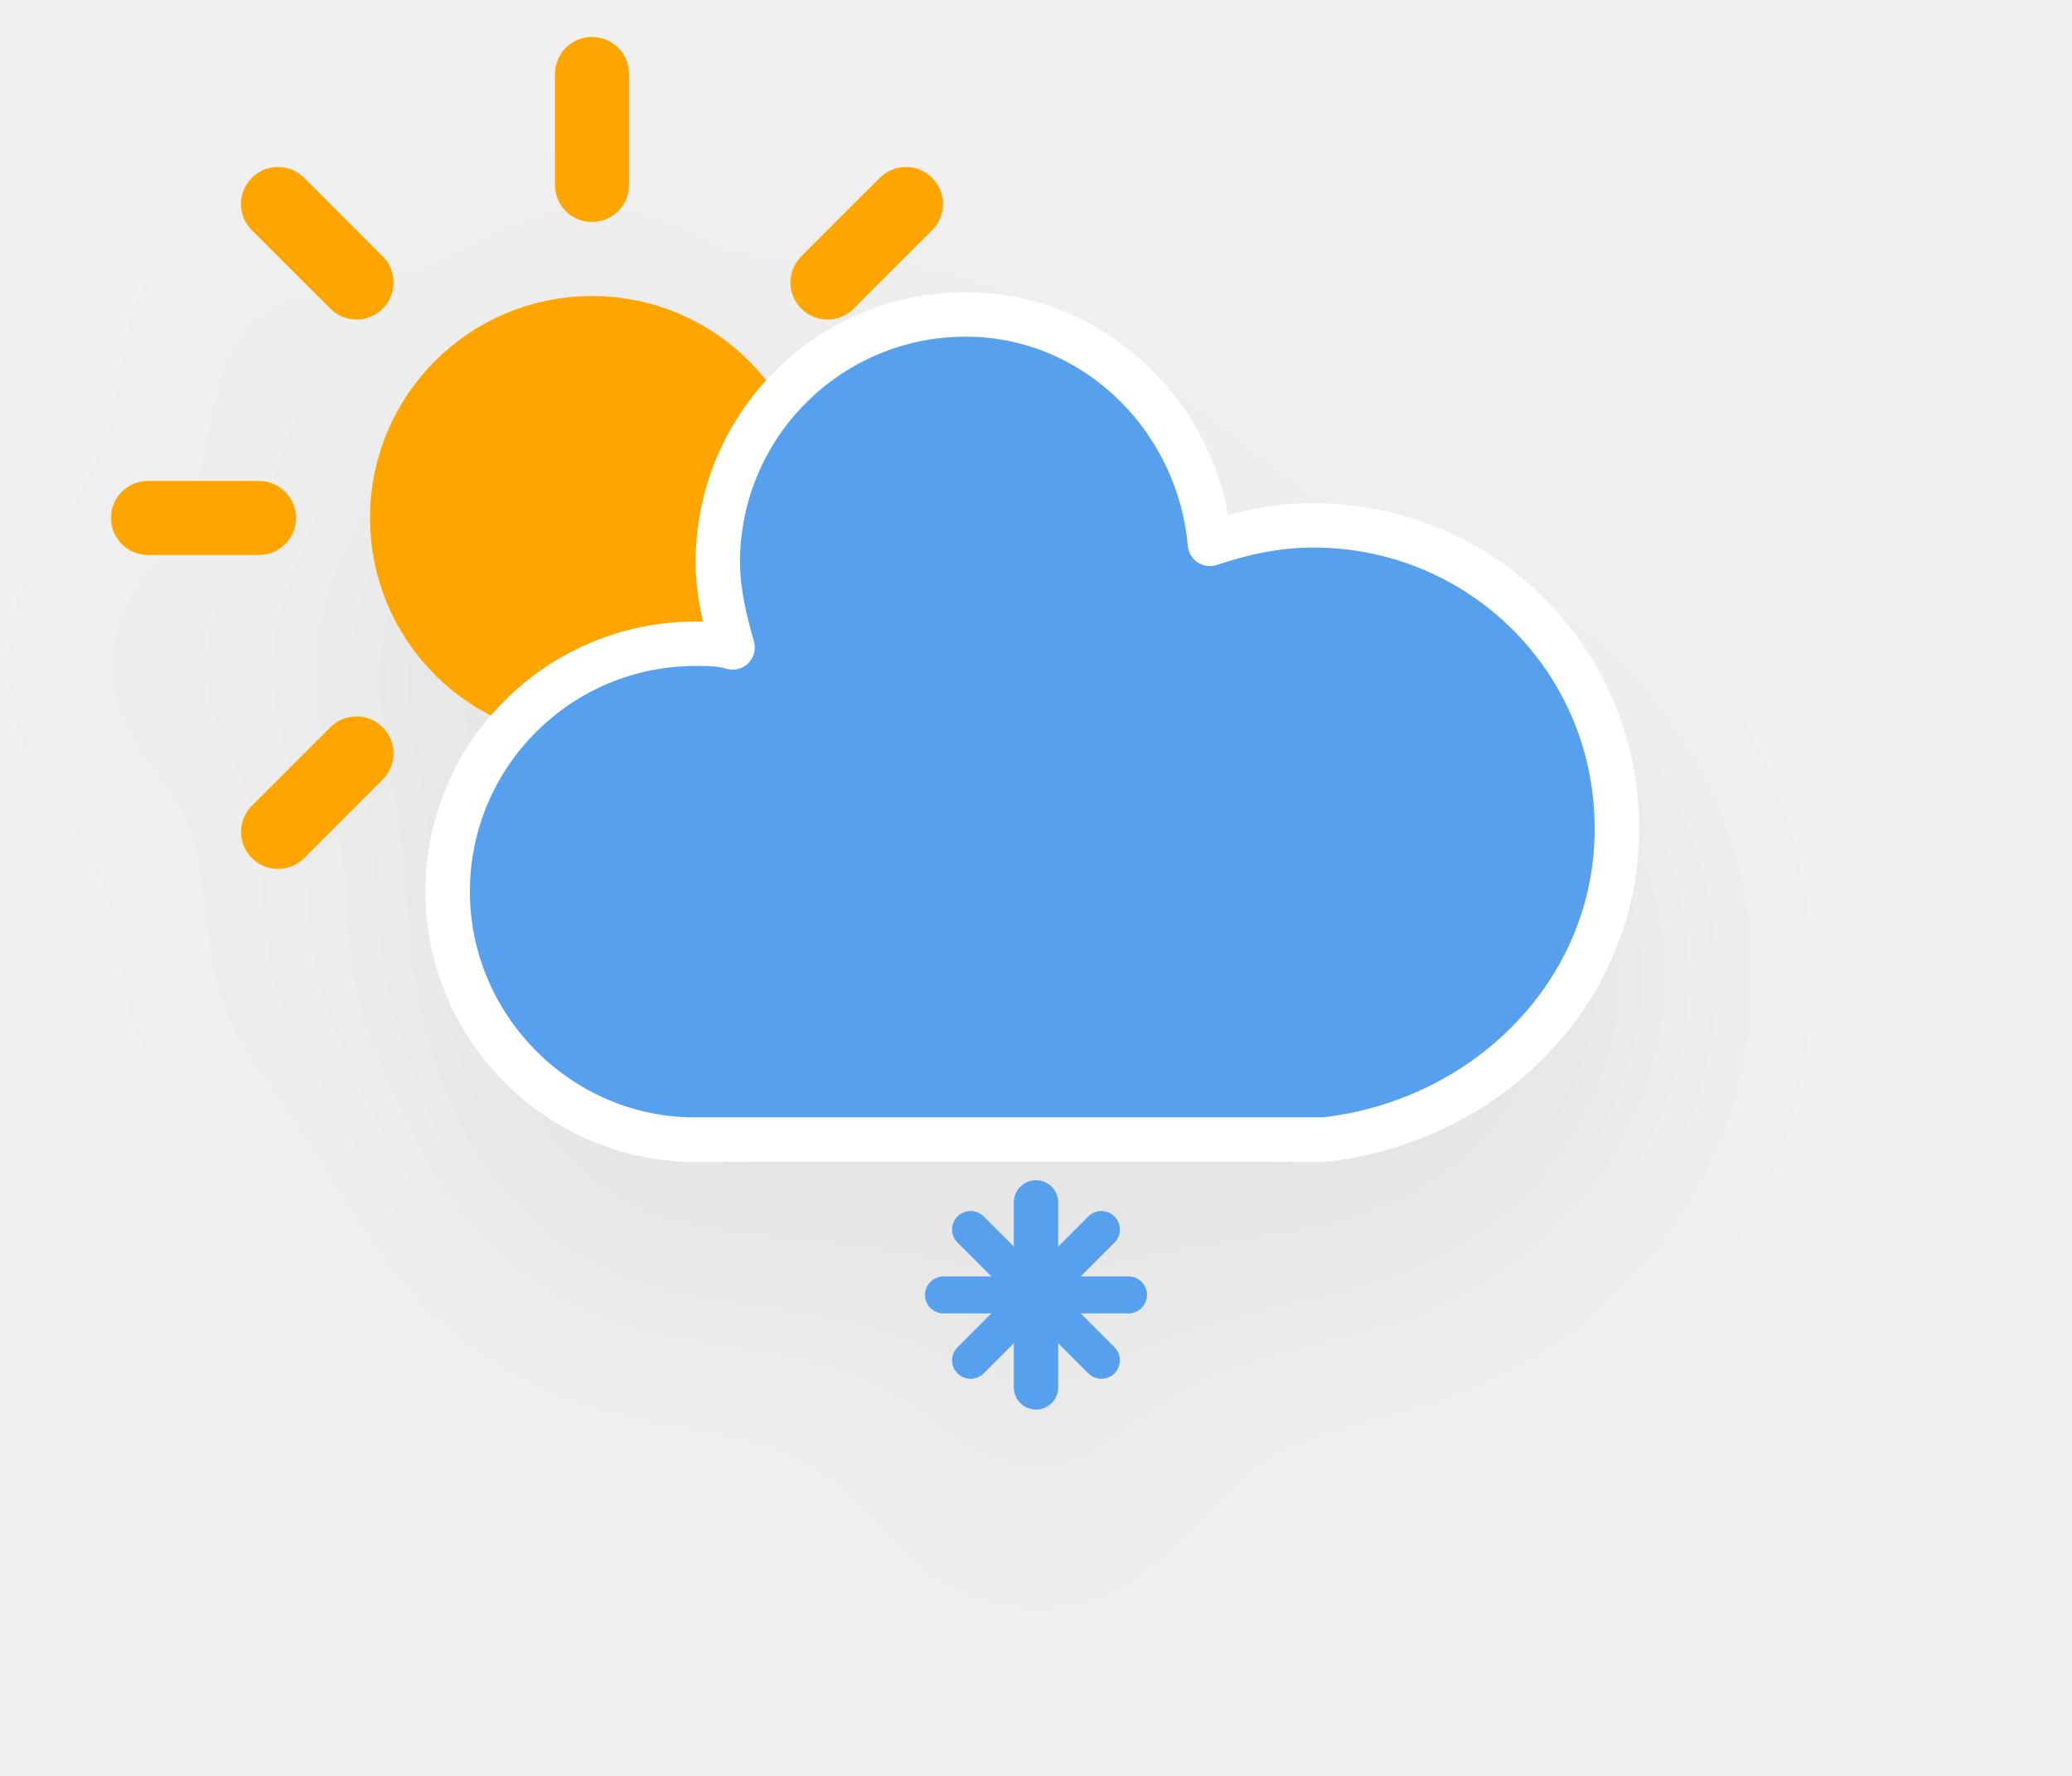
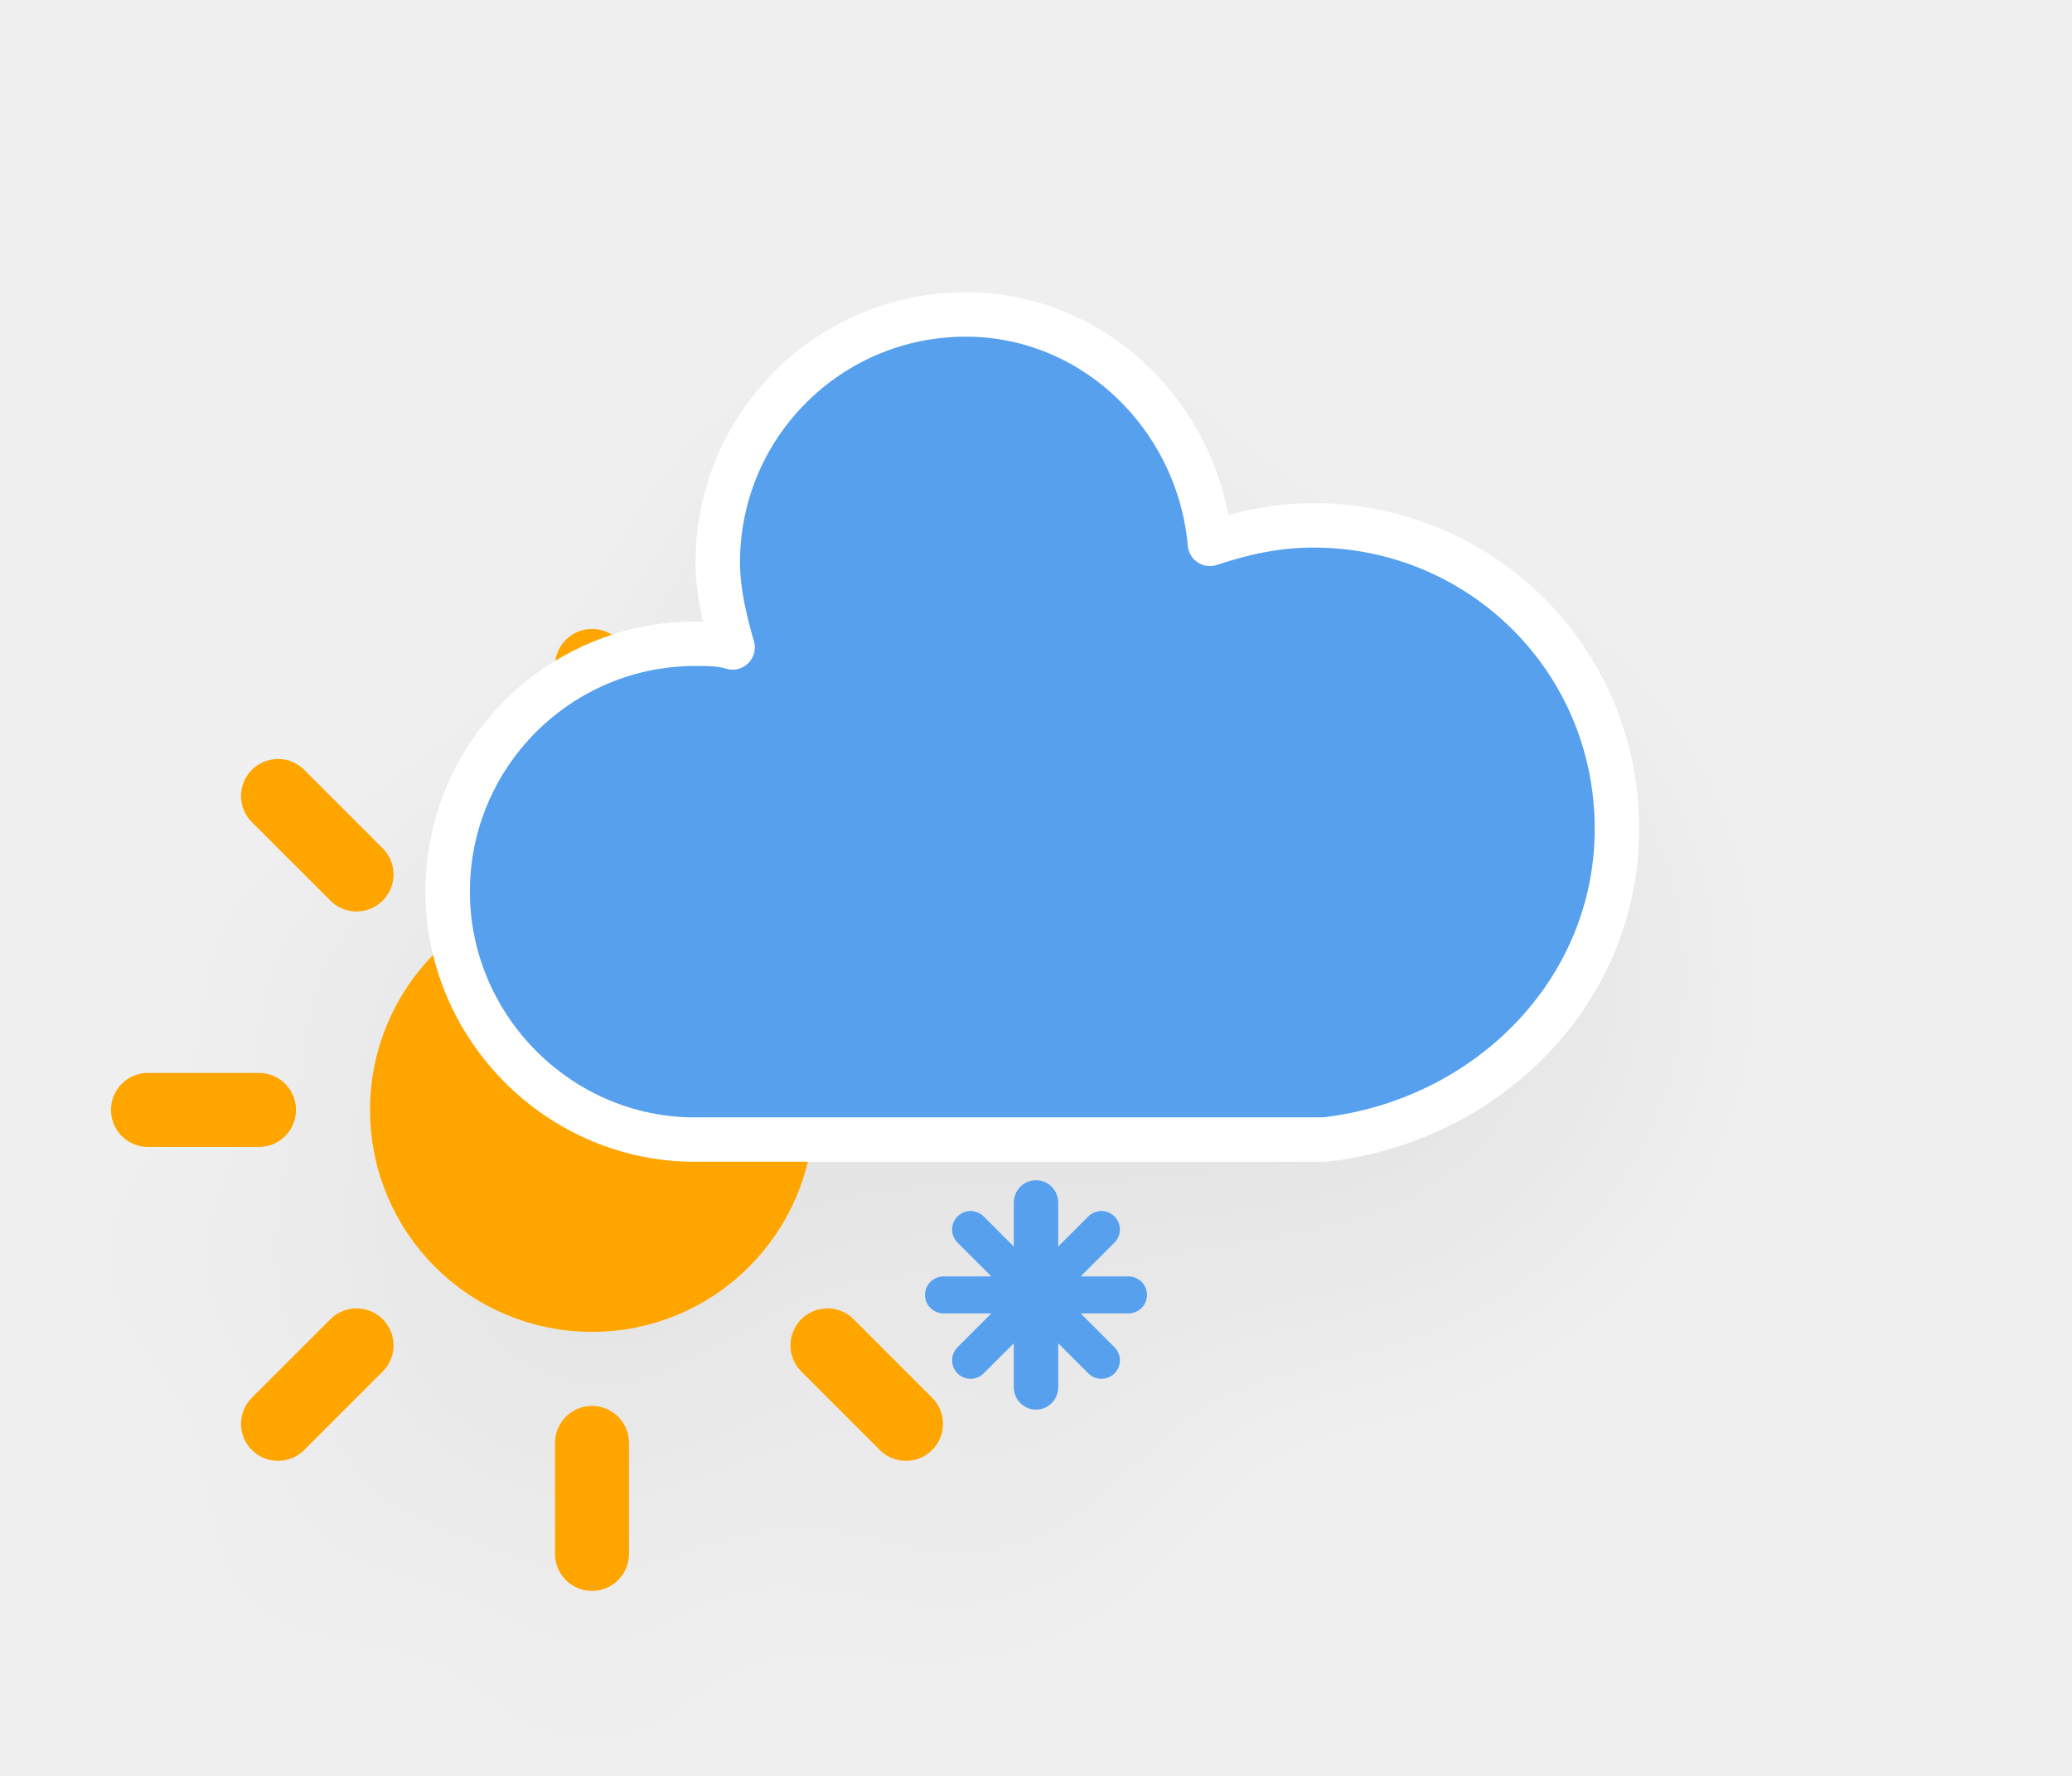
<svg xmlns="http://www.w3.org/2000/svg" width="56" height="48" version="1.1">
  <defs>
    <filter id="blur" x="-.207" y="-.231" width="1.403" height="1.563">
      <feGaussianBlur in="SourceAlpha" stdDeviation="3" />
      <feOffset dx="0" dy="4" result="offsetblur" />
      <feComponentTransfer>
        <feFuncA slope="0.05" type="linear" />
      </feComponentTransfer>
      <feMerge>
        <feMergeNode />
        <feMergeNode in="SourceGraphic" />
      </feMerge>
    </filter>
    <style type="text/css">
- /*
+       
+       /*
** CLOUDS
*/
- @keyframes am-weather-cloud-2 {
-   0% {
-     -webkit-transform: translate(0px,0px);
-        -moz-transform: translate(0px,0px);
-         -ms-transform: translate(0px,0px);
-             transform: translate(0px,0px);
-   }
- 
-   50% {
-     -webkit-transform: translate(2px,0px);
-        -moz-transform: translate(2px,0px);
-         -ms-transform: translate(2px,0px);
-             transform: translate(2px,0px);
-   }
- 
-   100% {
-     -webkit-transform: translate(0px,0px);
-        -moz-transform: translate(0px,0px);
-         -ms-transform: translate(0px,0px);
-             transform: translate(0px,0px);
-   }
- }
- 
- .am-weather-cloud-2 {
-   -webkit-animation-name: am-weather-cloud-2;
-      -moz-animation-name: am-weather-cloud-2;
-           animation-name: am-weather-cloud-2;
-   -webkit-animation-duration: 3s;
-      -moz-animation-duration: 3s;
-           animation-duration: 3s;
-   -webkit-animation-timing-function: linear;
-      -moz-animation-timing-function: linear;
-           animation-timing-function: linear;
-   -webkit-animation-iteration-count: infinite;
-      -moz-animation-iteration-count: infinite;
-           animation-iteration-count: infinite;
- }
- 
- /*
+       @keyframes am-weather-cloud-2 {
+         0% {
+           -webkit-transform: translate(0px, 0px);
+           -moz-transform: translate(0px, 0px);
+           -ms-transform: translate(0px, 0px);
+           transform: translate(0px, 0px);
+         }
+ 
+         50% {
+           -webkit-transform: translate(2px, 0px);
+           -moz-transform: translate(2px, 0px);
+           -ms-transform: translate(2px, 0px);
+           transform: translate(2px, 0px);
+         }
+ 
+         100% {
+           -webkit-transform: translate(0px, 0px);
+           -moz-transform: translate(0px, 0px);
+           -ms-transform: translate(0px, 0px);
+           transform: translate(0px, 0px);
+         }
+       }
+ 
+       .am-weather-cloud-2 {
+         -webkit-animation-name: am-weather-cloud-2;
+         -moz-animation-name: am-weather-cloud-2;
+         animation-name: am-weather-cloud-2;
+         -webkit-animation-duration: 3s;
+         -moz-animation-duration: 3s;
+         animation-duration: 3s;
+         -webkit-animation-timing-function: linear;
+         -moz-animation-timing-function: linear;
+         animation-timing-function: linear;
+         -webkit-animation-iteration-count: infinite;
+         -moz-animation-iteration-count: infinite;
+         animation-iteration-count: infinite;
+       }
+ 
+       /*
** SUN
*/
- @keyframes am-weather-sun {
-   0% {
-     -webkit-transform: rotate(0deg);
-        -moz-transform: rotate(0deg);
-         -ms-transform: rotate(0deg);
-             transform: rotate(0deg);
-   }
- 
-   100% {
-     -webkit-transform: rotate(360deg);
-        -moz-transform: rotate(360deg);
-         -ms-transform: rotate(360deg);
-             transform: rotate(360deg);
-   }
- }
- 
- .am-weather-sun {
-   -webkit-animation-name: am-weather-sun;
-      -moz-animation-name: am-weather-sun;
-       -ms-animation-name: am-weather-sun;
-           animation-name: am-weather-sun;
-   -webkit-animation-duration: 9s;
-      -moz-animation-duration: 9s;
-       -ms-animation-duration: 9s;
-           animation-duration: 9s;
-   -webkit-animation-timing-function: linear;
-      -moz-animation-timing-function: linear;
-       -ms-animation-timing-function: linear;
-           animation-timing-function: linear;
-   -webkit-animation-iteration-count: infinite;
-      -moz-animation-iteration-count: infinite;
-       -ms-animation-iteration-count: infinite;
-           animation-iteration-count: infinite;
- }
- 
- @keyframes am-weather-sun-shiny {
-   0% {
-     stroke-dasharray: 3px 10px;
-     stroke-dashoffset: 0px;
-   }
- 
-   50% {
-     stroke-dasharray: 0.1px 10px;
-     stroke-dashoffset: -1px;
-   }
- 
-   100% {
-     stroke-dasharray: 3px 10px;
-     stroke-dashoffset: 0px;
-   }
- }
- 
- .am-weather-sun-shiny line {
-   -webkit-animation-name: am-weather-sun-shiny;
-      -moz-animation-name: am-weather-sun-shiny;
-       -ms-animation-name: am-weather-sun-shiny;
-           animation-name: am-weather-sun-shiny;
-   -webkit-animation-duration: 2s;
-      -moz-animation-duration: 2s;
-       -ms-animation-duration: 2s;
-           animation-duration: 2s;
-   -webkit-animation-timing-function: linear;
-      -moz-animation-timing-function: linear;
-       -ms-animation-timing-function: linear;
-           animation-timing-function: linear;
-   -webkit-animation-iteration-count: infinite;
-      -moz-animation-iteration-count: infinite;
-       -ms-animation-iteration-count: infinite;
-           animation-iteration-count: infinite;
- }
- 
- /*
+       @keyframes am-weather-sun {
+         0% {
+           -webkit-transform: rotate(0deg);
+           -moz-transform: rotate(0deg);
+           -ms-transform: rotate(0deg);
+           transform: rotate(0deg);
+         }
+ 
+         100% {
+           -webkit-transform: rotate(360deg);
+           -moz-transform: rotate(360deg);
+           -ms-transform: rotate(360deg);
+           transform: rotate(360deg);
+         }
+       }
+ 
+       .am-weather-sun {
+         -webkit-animation-name: am-weather-sun;
+         -moz-animation-name: am-weather-sun;
+         -ms-animation-name: am-weather-sun;
+         animation-name: am-weather-sun;
+         -webkit-animation-duration: 9s;
+         -moz-animation-duration: 9s;
+         -ms-animation-duration: 9s;
+         animation-duration: 9s;
+         -webkit-animation-timing-function: linear;
+         -moz-animation-timing-function: linear;
+         -ms-animation-timing-function: linear;
+         animation-timing-function: linear;
+         -webkit-animation-iteration-count: infinite;
+         -moz-animation-iteration-count: infinite;
+         -ms-animation-iteration-count: infinite;
+         animation-iteration-count: infinite;
+       }
+ 
+       @keyframes am-weather-sun-shiny {
+         0% {
+           stroke-dasharray: 3px 10px;
+           stroke-dashoffset: 0px;
+         }
+ 
+         50% {
+           stroke-dasharray: 0.1px 10px;
+           stroke-dashoffset: -1px;
+         }
+ 
+         100% {
+           stroke-dasharray: 3px 10px;
+           stroke-dashoffset: 0px;
+         }
+       }
+ 
+       .am-weather-sun-shiny line {
+         -webkit-animation-name: am-weather-sun-shiny;
+         -moz-animation-name: am-weather-sun-shiny;
+         -ms-animation-name: am-weather-sun-shiny;
+         animation-name: am-weather-sun-shiny;
+         -webkit-animation-duration: 2s;
+         -moz-animation-duration: 2s;
+         -ms-animation-duration: 2s;
+         animation-duration: 2s;
+         -webkit-animation-timing-function: linear;
+         -moz-animation-timing-function: linear;
+         -ms-animation-timing-function: linear;
+         animation-timing-function: linear;
+         -webkit-animation-iteration-count: infinite;
+         -moz-animation-iteration-count: infinite;
+         -ms-animation-iteration-count: infinite;
+         animation-iteration-count: infinite;
+       }
+ 
+       /*
** SNOW
*/
- @keyframes am-weather-snow {
-   0% {
-     -webkit-transform: translateX(0) translateY(0);
-        -moz-transform: translateX(0) translateY(0);
-         -ms-transform: translateX(0) translateY(0);
-             transform: translateX(0) translateY(0);
-   }
- 
-   33.33% {
-     -webkit-transform: translateX(-1.2px) translateY(2px);
-        -moz-transform: translateX(-1.2px) translateY(2px);
-         -ms-transform: translateX(-1.2px) translateY(2px);
-             transform: translateX(-1.2px) translateY(2px);
-   }
- 
-   66.66% {
-     -webkit-transform: translateX(1.4px) translateY(4px);
-        -moz-transform: translateX(1.4px) translateY(4px);
-         -ms-transform: translateX(1.4px) translateY(4px);
-             transform: translateX(1.4px) translateY(4px);
-     opacity: 1;
-   }
- 
-   100% {
-     -webkit-transform: translateX(-1.6px) translateY(6px);
-        -moz-transform: translateX(-1.6px) translateY(6px);
-         -ms-transform: translateX(-1.6px) translateY(6px);
-             transform: translateX(-1.6px) translateY(6px);
-     opacity: 0;
-   }
- }
- 
- .am-weather-snow-1 {
-   -webkit-animation-name: am-weather-snow;
-      -moz-animation-name: am-weather-snow;
-       -ms-animation-name: am-weather-snow;
-           animation-name: am-weather-snow;
-   -webkit-animation-duration: 2s;
-      -moz-animation-duration: 2s;
-       -ms-animation-duration: 2s;
-           animation-duration: 2s;
-   -webkit-animation-timing-function: linear;
-      -moz-animation-timing-function: linear;
-       -ms-animation-timing-function: linear;
-           animation-timing-function: linear;
-   -webkit-animation-iteration-count: infinite;
-      -moz-animation-iteration-count: infinite;
-       -ms-animation-iteration-count: infinite;
-           animation-iteration-count: infinite;
- }
-         </style>
+       @keyframes am-weather-snow {
+         0% {
+           -webkit-transform: translateX(0) translateY(0);
+           -moz-transform: translateX(0) translateY(0);
+           -ms-transform: translateX(0) translateY(0);
+           transform: translateX(0) translateY(0);
+         }
+ 
+         33.33% {
+           -webkit-transform: translateX(-1.2px) translateY(2px);
+           -moz-transform: translateX(-1.2px) translateY(2px);
+           -ms-transform: translateX(-1.2px) translateY(2px);
+           transform: translateX(-1.2px) translateY(2px);
+         }
+ 
+         66.66% {
+           -webkit-transform: translateX(1.4px) translateY(4px);
+           -moz-transform: translateX(1.4px) translateY(4px);
+           -ms-transform: translateX(1.4px) translateY(4px);
+           transform: translateX(1.4px) translateY(4px);
+           opacity: 1;
+         }
+ 
+         100% {
+           -webkit-transform: translateX(-1.6px) translateY(6px);
+           -moz-transform: translateX(-1.6px) translateY(6px);
+           -ms-transform: translateX(-1.6px) translateY(6px);
+           transform: translateX(-1.6px) translateY(6px);
+           opacity: 0;
+         }
+       }
+ 
+       .am-weather-snow-1 {
+         -webkit-animation-name: am-weather-snow;
+         -moz-animation-name: am-weather-snow;
+         -ms-animation-name: am-weather-snow;
+         animation-name: am-weather-snow;
+         -webkit-animation-duration: 2s;
+         -moz-animation-duration: 2s;
+         -ms-animation-duration: 2s;
+         animation-duration: 2s;
+         -webkit-animation-timing-function: linear;
+         -moz-animation-timing-function: linear;
+         -ms-animation-timing-function: linear;
+         animation-timing-function: linear;
+         -webkit-animation-iteration-count: infinite;
+         -moz-animation-iteration-count: infinite;
+         -ms-animation-iteration-count: infinite;
+         animation-iteration-count: infinite;
+       }
+       
+     </style>
  </defs>
-   <g transform="translate(-4,-12)" filter="url(#blur)">
-     <g transform="translate(20,10)">
-       <g transform="translate(0,16)">
-         <g class="am-weather-sun" style="-moz-animation-duration:9s;-moz-animation-iteration-count:infinite;-moz-animation-name:am-weather-sun;-moz-animation-timing-function:linear;-ms-animation-duration:9s;-ms-animation-iteration-count:infinite;-ms-animation-name:am-weather-sun;-ms-animation-timing-function:linear;-webkit-animation-duration:9s;-webkit-animation-iteration-count:infinite;-webkit-animation-name:am-weather-sun;-webkit-animation-timing-function:linear">
-           <line transform="translate(0,9)" y2="3" fill="none" stroke="#ffa500" stroke-linecap="round" stroke-width="2" />
-           <g transform="rotate(45)">
-             <line transform="translate(0,9)" y2="3" fill="none" stroke="#ffa500" stroke-linecap="round" stroke-width="2" />
-           </g>
-           <g transform="rotate(90)">
-             <line transform="translate(0,9)" y2="3" fill="none" stroke="#ffa500" stroke-linecap="round" stroke-width="2" />
-           </g>
-           <g transform="rotate(135)">
-             <line transform="translate(0,9)" y2="3" fill="none" stroke="#ffa500" stroke-linecap="round" stroke-width="2" />
-           </g>
-           <g transform="scale(-1)">
-             <line transform="translate(0,9)" y2="3" fill="none" stroke="#ffa500" stroke-linecap="round" stroke-width="2" />
-           </g>
-           <g transform="rotate(225)">
-             <line transform="translate(0,9)" y2="3" fill="none" stroke="#ffa500" stroke-linecap="round" stroke-width="2" />
-           </g>
-           <g transform="rotate(-90)">
-             <line transform="translate(0,9)" y2="3" fill="none" stroke="#ffa500" stroke-linecap="round" stroke-width="2" />
-           </g>
-           <g transform="rotate(-45)">
-             <line transform="translate(0,9)" y2="3" fill="none" stroke="#ffa500" stroke-linecap="round" stroke-width="2" />
-           </g>
+   <g transform="translate(16,-2)" filter="url(#blur)">
+     <g transform="translate(0,16)">
+       <g class="am-weather-sun" transform="translate(0,16)" style="-moz-animation-duration:9s;-moz-animation-iteration-count:infinite;-moz-animation-name:am-weather-sun;-moz-animation-timing-function:linear;-ms-animation-duration:9s;-ms-animation-iteration-count:infinite;-ms-animation-name:am-weather-sun;-ms-animation-timing-function:linear;-webkit-animation-duration:9s;-webkit-animation-iteration-count:infinite;-webkit-animation-name:am-weather-sun;-webkit-animation-timing-function:linear">
+         <line transform="translate(0,9)" y2="3" fill="none" stroke="#ffa500" stroke-linecap="round" stroke-width="2" />
+         <g transform="rotate(45)">
+           <line transform="translate(0,9)" y2="3" fill="none" stroke="#ffa500" stroke-linecap="round" stroke-width="2" />
+         </g>
+         <g transform="rotate(90)">
+           <line transform="translate(0,9)" y2="3" fill="none" stroke="#ffa500" stroke-linecap="round" stroke-width="2" />
+         </g>
+         <g transform="rotate(135)">
+           <line transform="translate(0,9)" y2="3" fill="none" stroke="#ffa500" stroke-linecap="round" stroke-width="2" />
+         </g>
+         <g transform="scale(-1)">
+           <line transform="translate(0,9)" y2="3" fill="none" stroke="#ffa500" stroke-linecap="round" stroke-width="2" />
+         </g>
+         <g transform="rotate(225)">
+           <line transform="translate(0,9)" y2="3" fill="none" stroke="#ffa500" stroke-linecap="round" stroke-width="2" />
+         </g>
+         <g transform="rotate(-90)">
+           <line transform="translate(0,9)" y2="3" fill="none" stroke="#ffa500" stroke-linecap="round" stroke-width="2" />
+         </g>
+         <g transform="rotate(-45)">
+           <line transform="translate(0,9)" y2="3" fill="none" stroke="#ffa500" stroke-linecap="round" stroke-width="2" />
        </g>
        <circle r="5" fill="#ffa500" stroke="#ffa500" stroke-width="2" />
      </g>
-       <g class="am-weather-cloud-2" style="-moz-animation-duration:3s;-moz-animation-iteration-count:infinite;-moz-animation-name:am-weather-cloud-2;-moz-animation-timing-function:linear;-webkit-animation-duration:3s;-webkit-animation-iteration-count:infinite;-webkit-animation-name:am-weather-cloud-2;-webkit-animation-timing-function:linear">
-         <path transform="translate(-20,-11)" d="m47.7 35.4c0-4.6-3.7-8.2-8.2-8.2-1 0-1.9 0.2-2.8 0.5-0.3-3.4-3.1-6.2-6.6-6.2-3.7 0-6.7 3-6.7 6.7 0 0.8 0.2 1.6 0.4 2.3-0.3-0.1-0.7-0.1-1-0.1-3.7 0-6.7 3-6.7 6.7 0 3.6 2.9 6.6 6.5 6.7h17.2c4.4-0.5 7.9-4 7.9-8.4z" fill="#57a0ee" stroke="#fff" stroke-linejoin="round" stroke-width="1.2" />
-       </g>
+     </g>
+     <g class="am-weather-cloud-3" style="-moz-animation-duration:3s;-moz-animation-iteration-count:infinite;-moz-animation-name:am-weather-cloud-2;-moz-animation-timing-function:linear;-webkit-animation-duration:3s;-webkit-animation-iteration-count:infinite;-webkit-animation-name:am-weather-cloud-2;-webkit-animation-timing-function:linear">
+       <path transform="translate(-20,-11)" d="m47.7 35.4c0-4.6-3.7-8.2-8.2-8.2-1 0-1.9 0.2-2.8 0.5-0.3-3.4-3.1-6.2-6.6-6.2-3.7 0-6.7 3-6.7 6.7 0 0.8 0.2 1.6 0.4 2.3-0.3-0.1-0.7-0.1-1-0.1-3.7 0-6.7 3-6.7 6.7 0 3.6 2.9 6.6 6.5 6.7h17.2c4.4-0.5 7.9-4 7.9-8.4z" fill="#57a0ee" stroke="#fff" stroke-linejoin="round" stroke-width="1.2" />
    </g>
    <g class="am-weather-snow-1" style="-moz-animation-duration:2s;-moz-animation-iteration-count:infinite;-moz-animation-name:am-weather-snow;-moz-animation-timing-function:linear;-ms-animation-duration:2s;-ms-animation-iteration-count:infinite;-ms-animation-name:am-weather-snow;-ms-animation-timing-function:linear;-webkit-animation-duration:2s;-webkit-animation-iteration-count:infinite;-webkit-animation-name:am-weather-snow;-webkit-animation-timing-function:linear">
-       <g transform="translate(32,38)" fill="none" stroke="#57a0ee" stroke-linecap="round">
+       <g transform="translate(12,28)" fill="none" stroke="#57a0ee" stroke-linecap="round">
        <line transform="translate(0,9)" y1="-2.5" y2="2.5" stroke-width="1.2" />
        <line transform="rotate(45,-10.864,4.5)" y1="-2.5" y2="2.5" />
        <line transform="rotate(90,-4.5,4.5)" y1="-2.5" y2="2.5" />
        <line transform="rotate(135,-1.864,4.5)" y1="-2.5" y2="2.5" />
      </g>
    </g>
  </g>
</svg>
